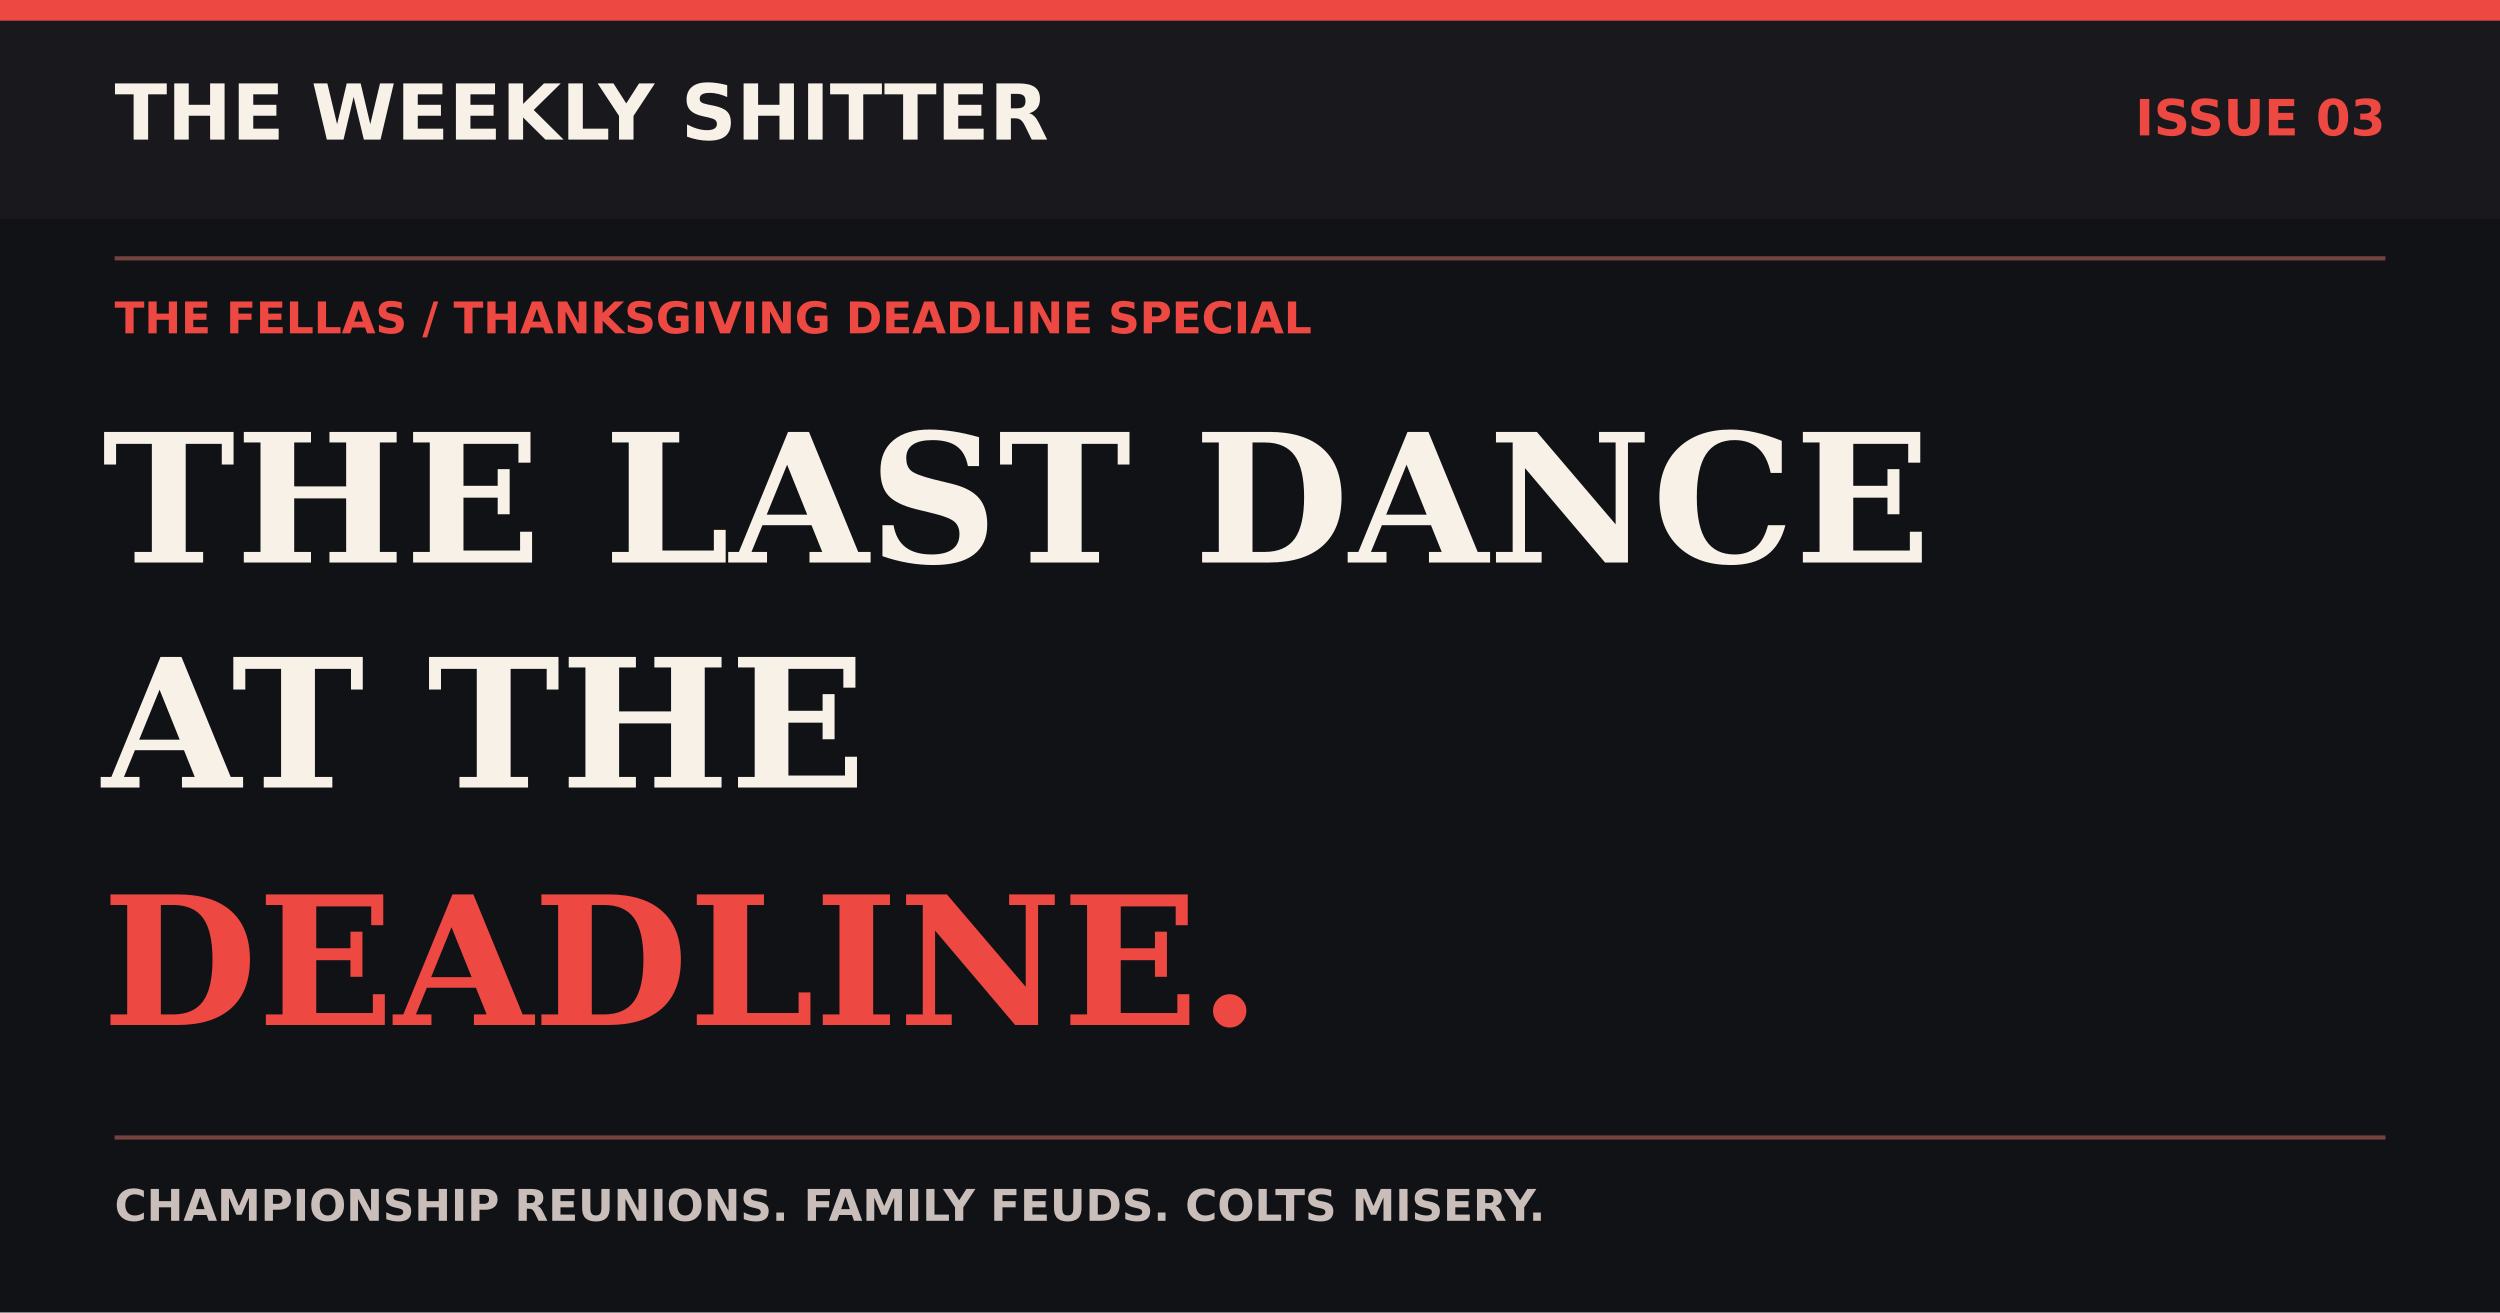
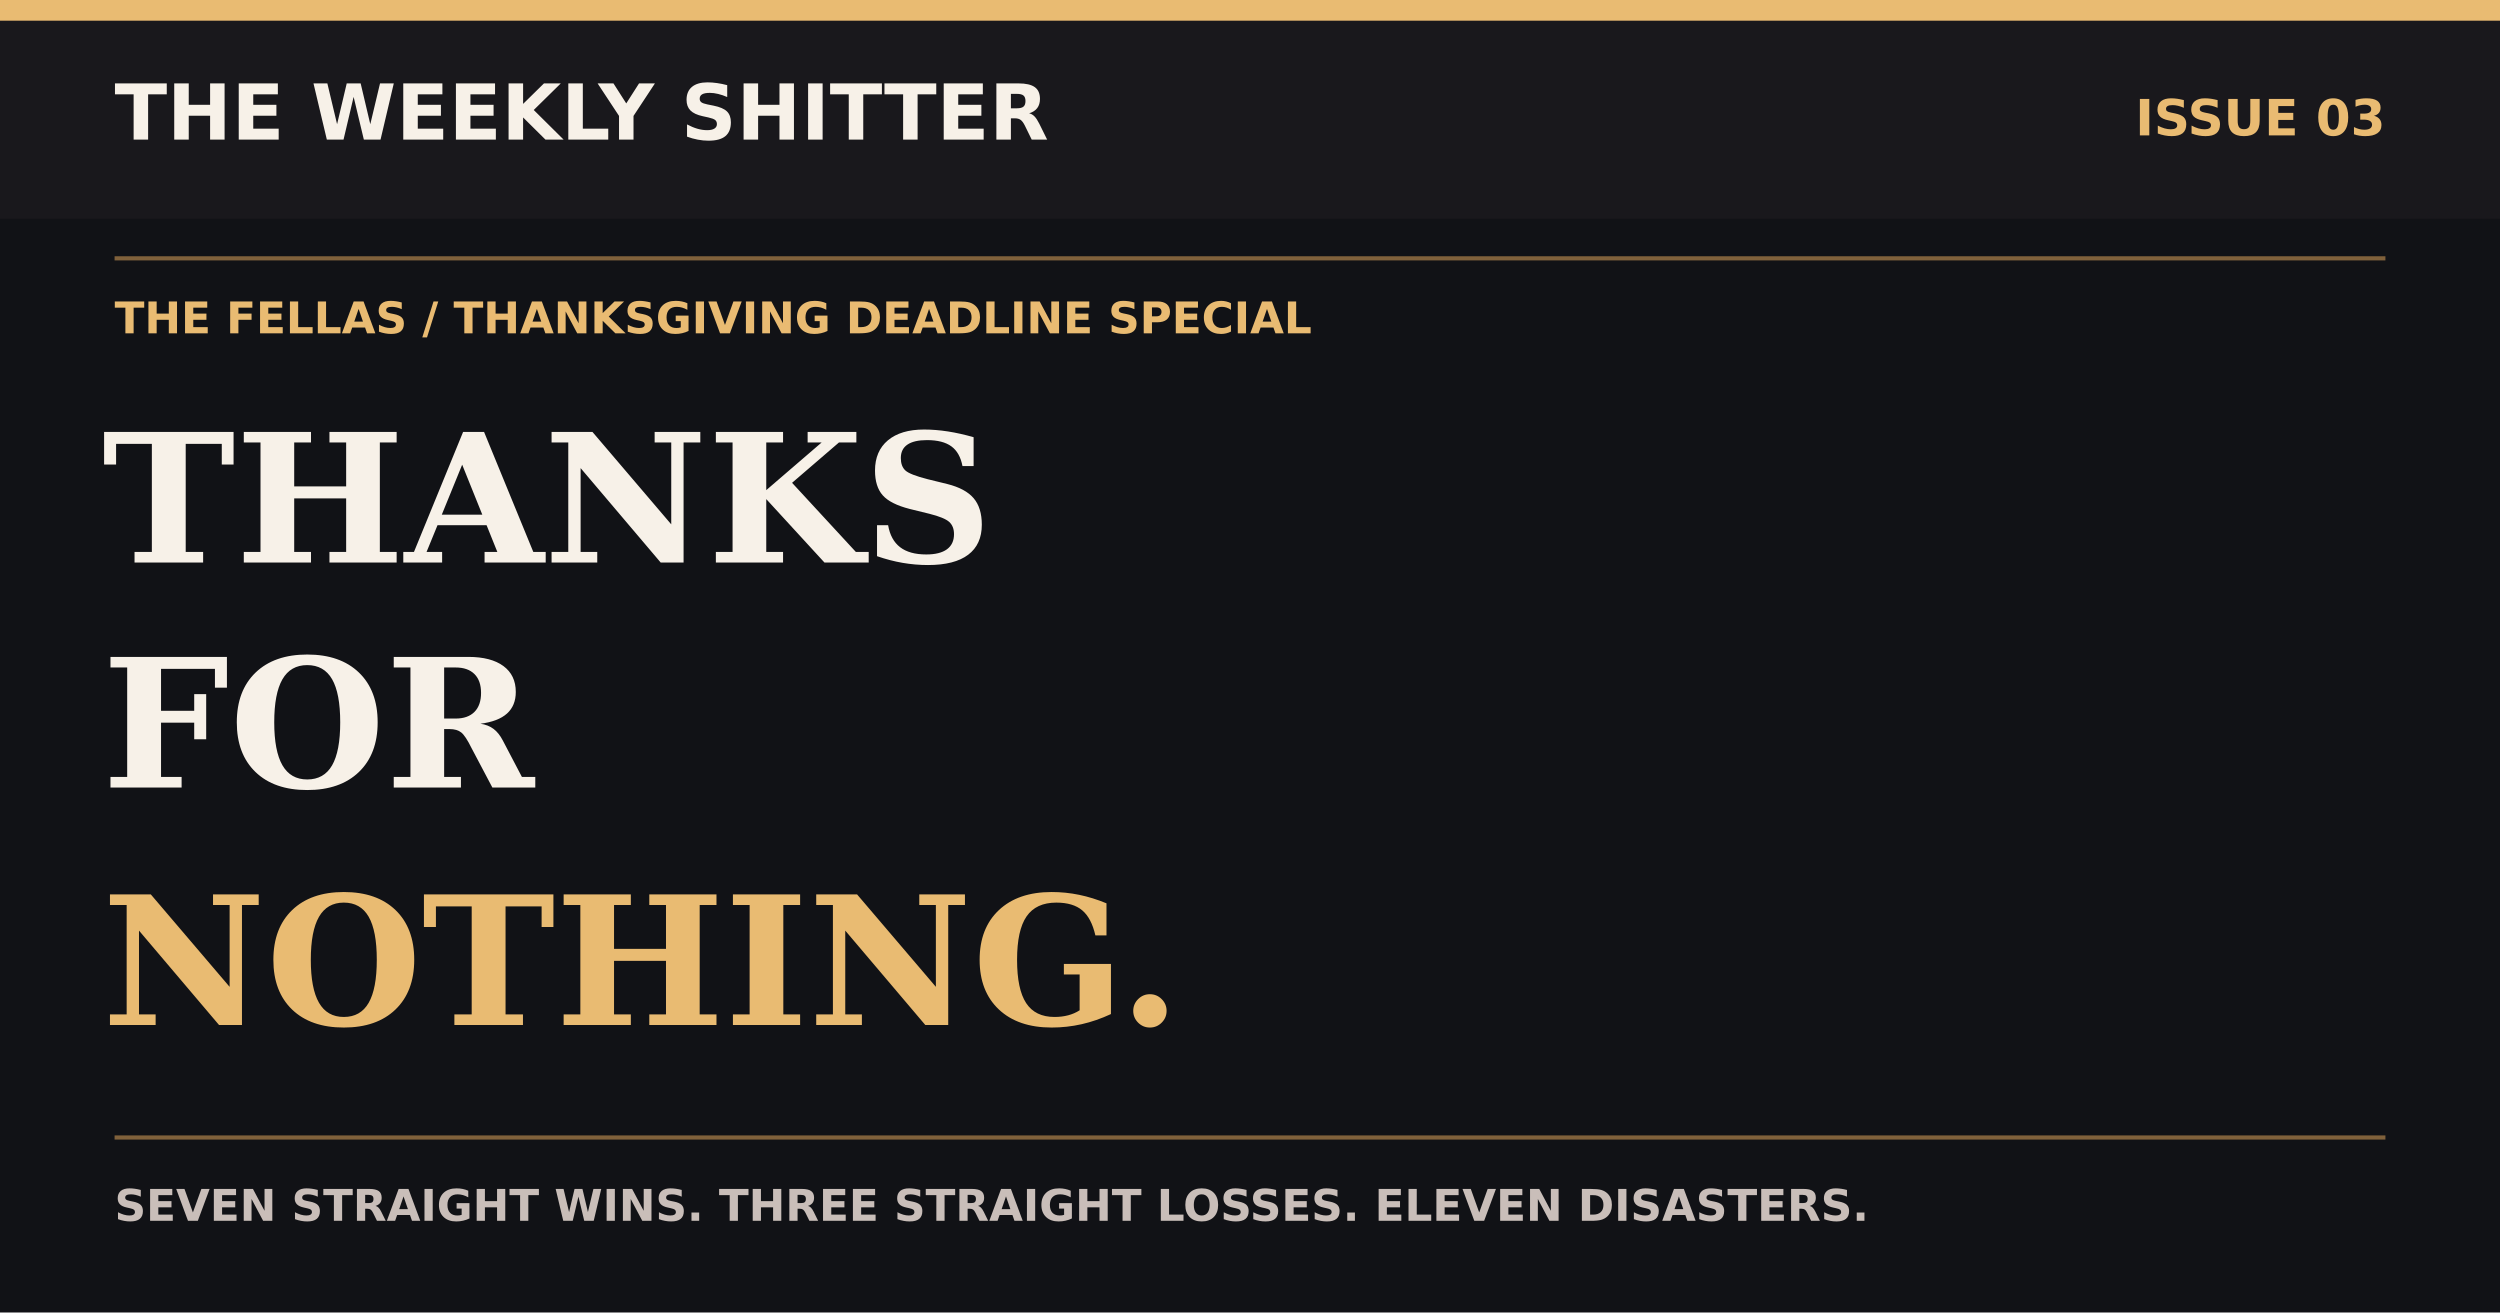
<svg xmlns="http://www.w3.org/2000/svg" width="1200" height="630" viewBox="0 0 1200 630">
  <rect width="1200" height="630" fill="#111216" />
-   <rect width="1200" height="10" fill="#ed4842" />
+   <rect width="1200" height="10" fill="#e9bb72" />
  <rect y="10" width="1200" height="95" fill="#19181c" />
  <g font-family="DejaVu Sans,Arial,sans-serif" font-weight="bold">
    <text x="55" y="67" font-size="37" fill="#f7f1e8">THE WEEKLY SHITTER</text>
-     <text x="1145" y="65" text-anchor="end" font-size="24" fill="#ed4842">ISSUE 03</text>
-     <text x="55" y="160" font-size="21" fill="#ed4842">THE FELLAS / THANKSGIVING DEADLINE SPECIAL</text>
+     <text x="1145" y="65" text-anchor="end" font-size="24" fill="#e9bb72">ISSUE 03</text>
+     <text x="55" y="160" font-size="21" fill="#e9bb72">THE FELLAS / THANKSGIVING DEADLINE SPECIAL</text>
  </g>
-   <path d="M55 124H1145M55 546H1145" stroke="#744340" stroke-width="2" />
+   <path d="M55 124H1145M55 546H1145" stroke="#80613b" stroke-width="2" />
  <g font-family="DejaVu Serif,Georgia,serif" font-weight="bold" font-size="86">
-     <text x="49" y="270" fill="#f7f1e8">THE LAST DANCE</text>
-     <text x="49" y="378" fill="#f7f1e8">AT THE</text>
-     <text x="49" y="492" fill="#ed4842">DEADLINE.</text>
+     <text x="49" y="270" fill="#f7f1e8">THANKS</text>
+     <text x="49" y="378" fill="#f7f1e8">FOR</text>
+     <text x="49" y="492" fill="#e9bb72">NOTHING.</text>
  </g>
-   <text x="55" y="586" font-family="DejaVu Sans,Arial,sans-serif" font-weight="bold" font-size="21" fill="#c9beb9">CHAMPIONSHIP REUNIONS. FAMILY FEUDS. COLTS MISERY.</text>
+   <text x="55" y="586" font-family="DejaVu Sans,Arial,sans-serif" font-weight="bold" font-size="21" fill="#c9beb9">SEVEN STRAIGHT WINS. THREE STRAIGHT LOSSES. ELEVEN DISASTERS.</text>
</svg>
